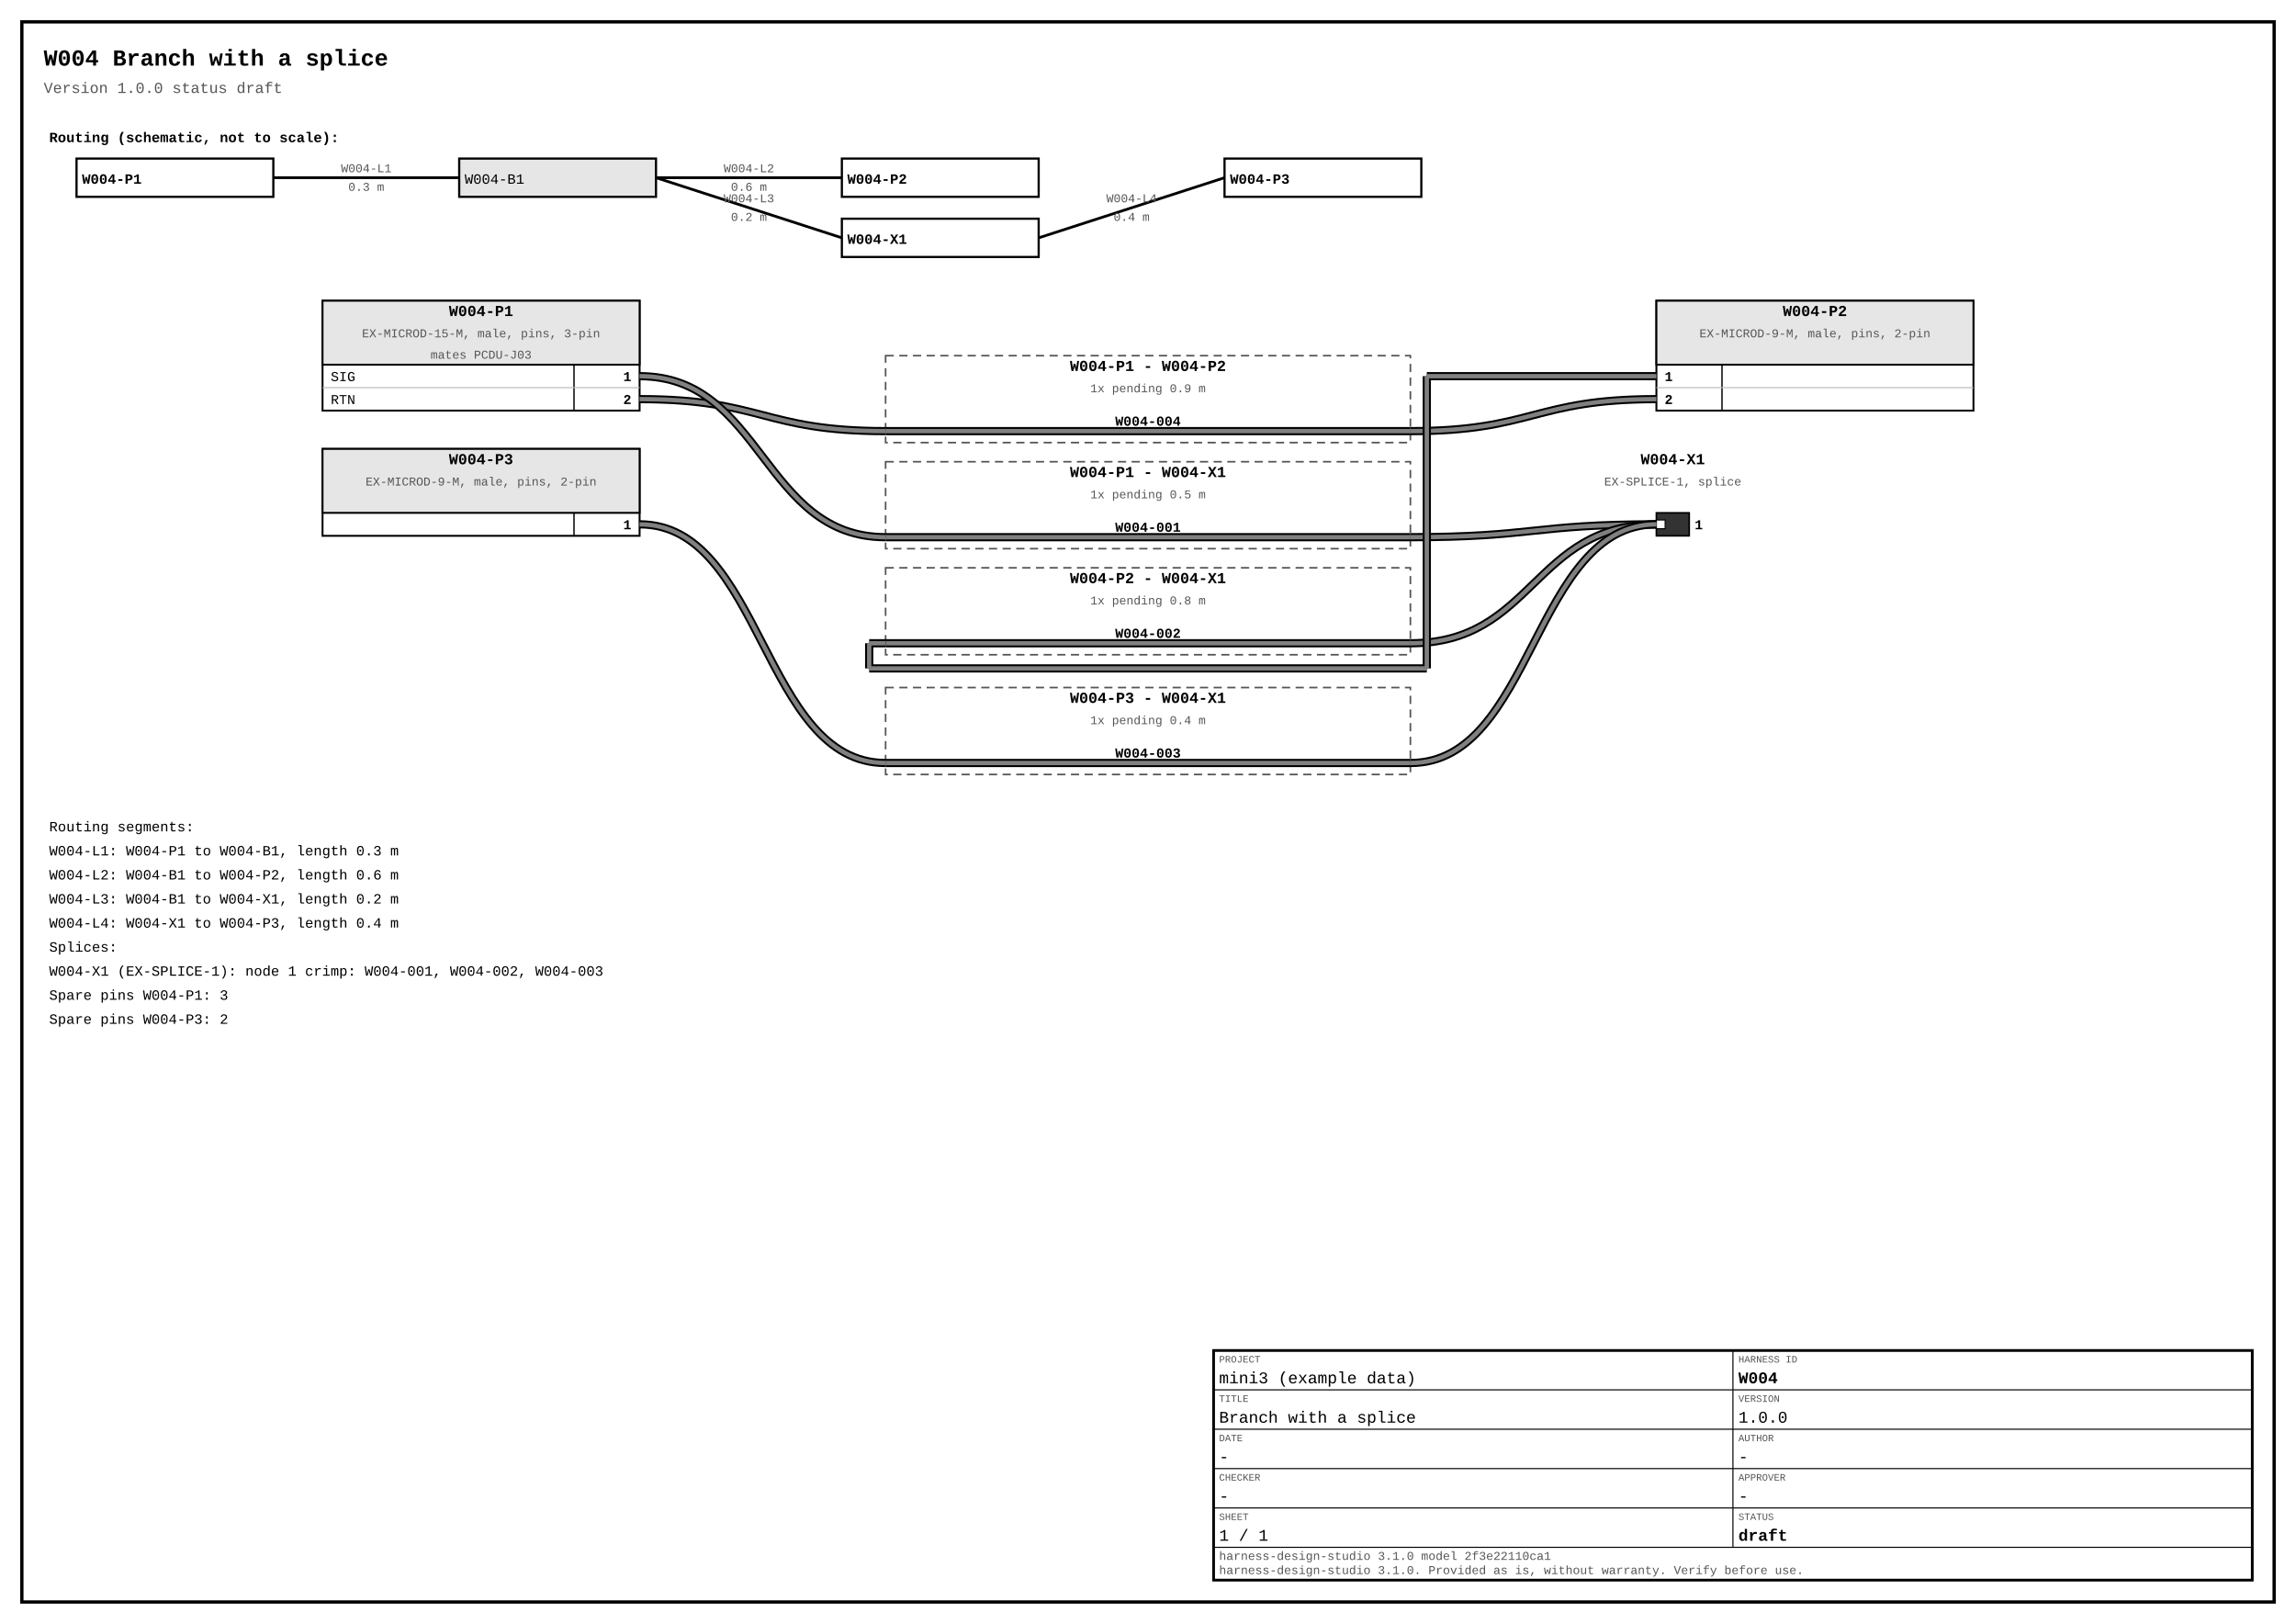
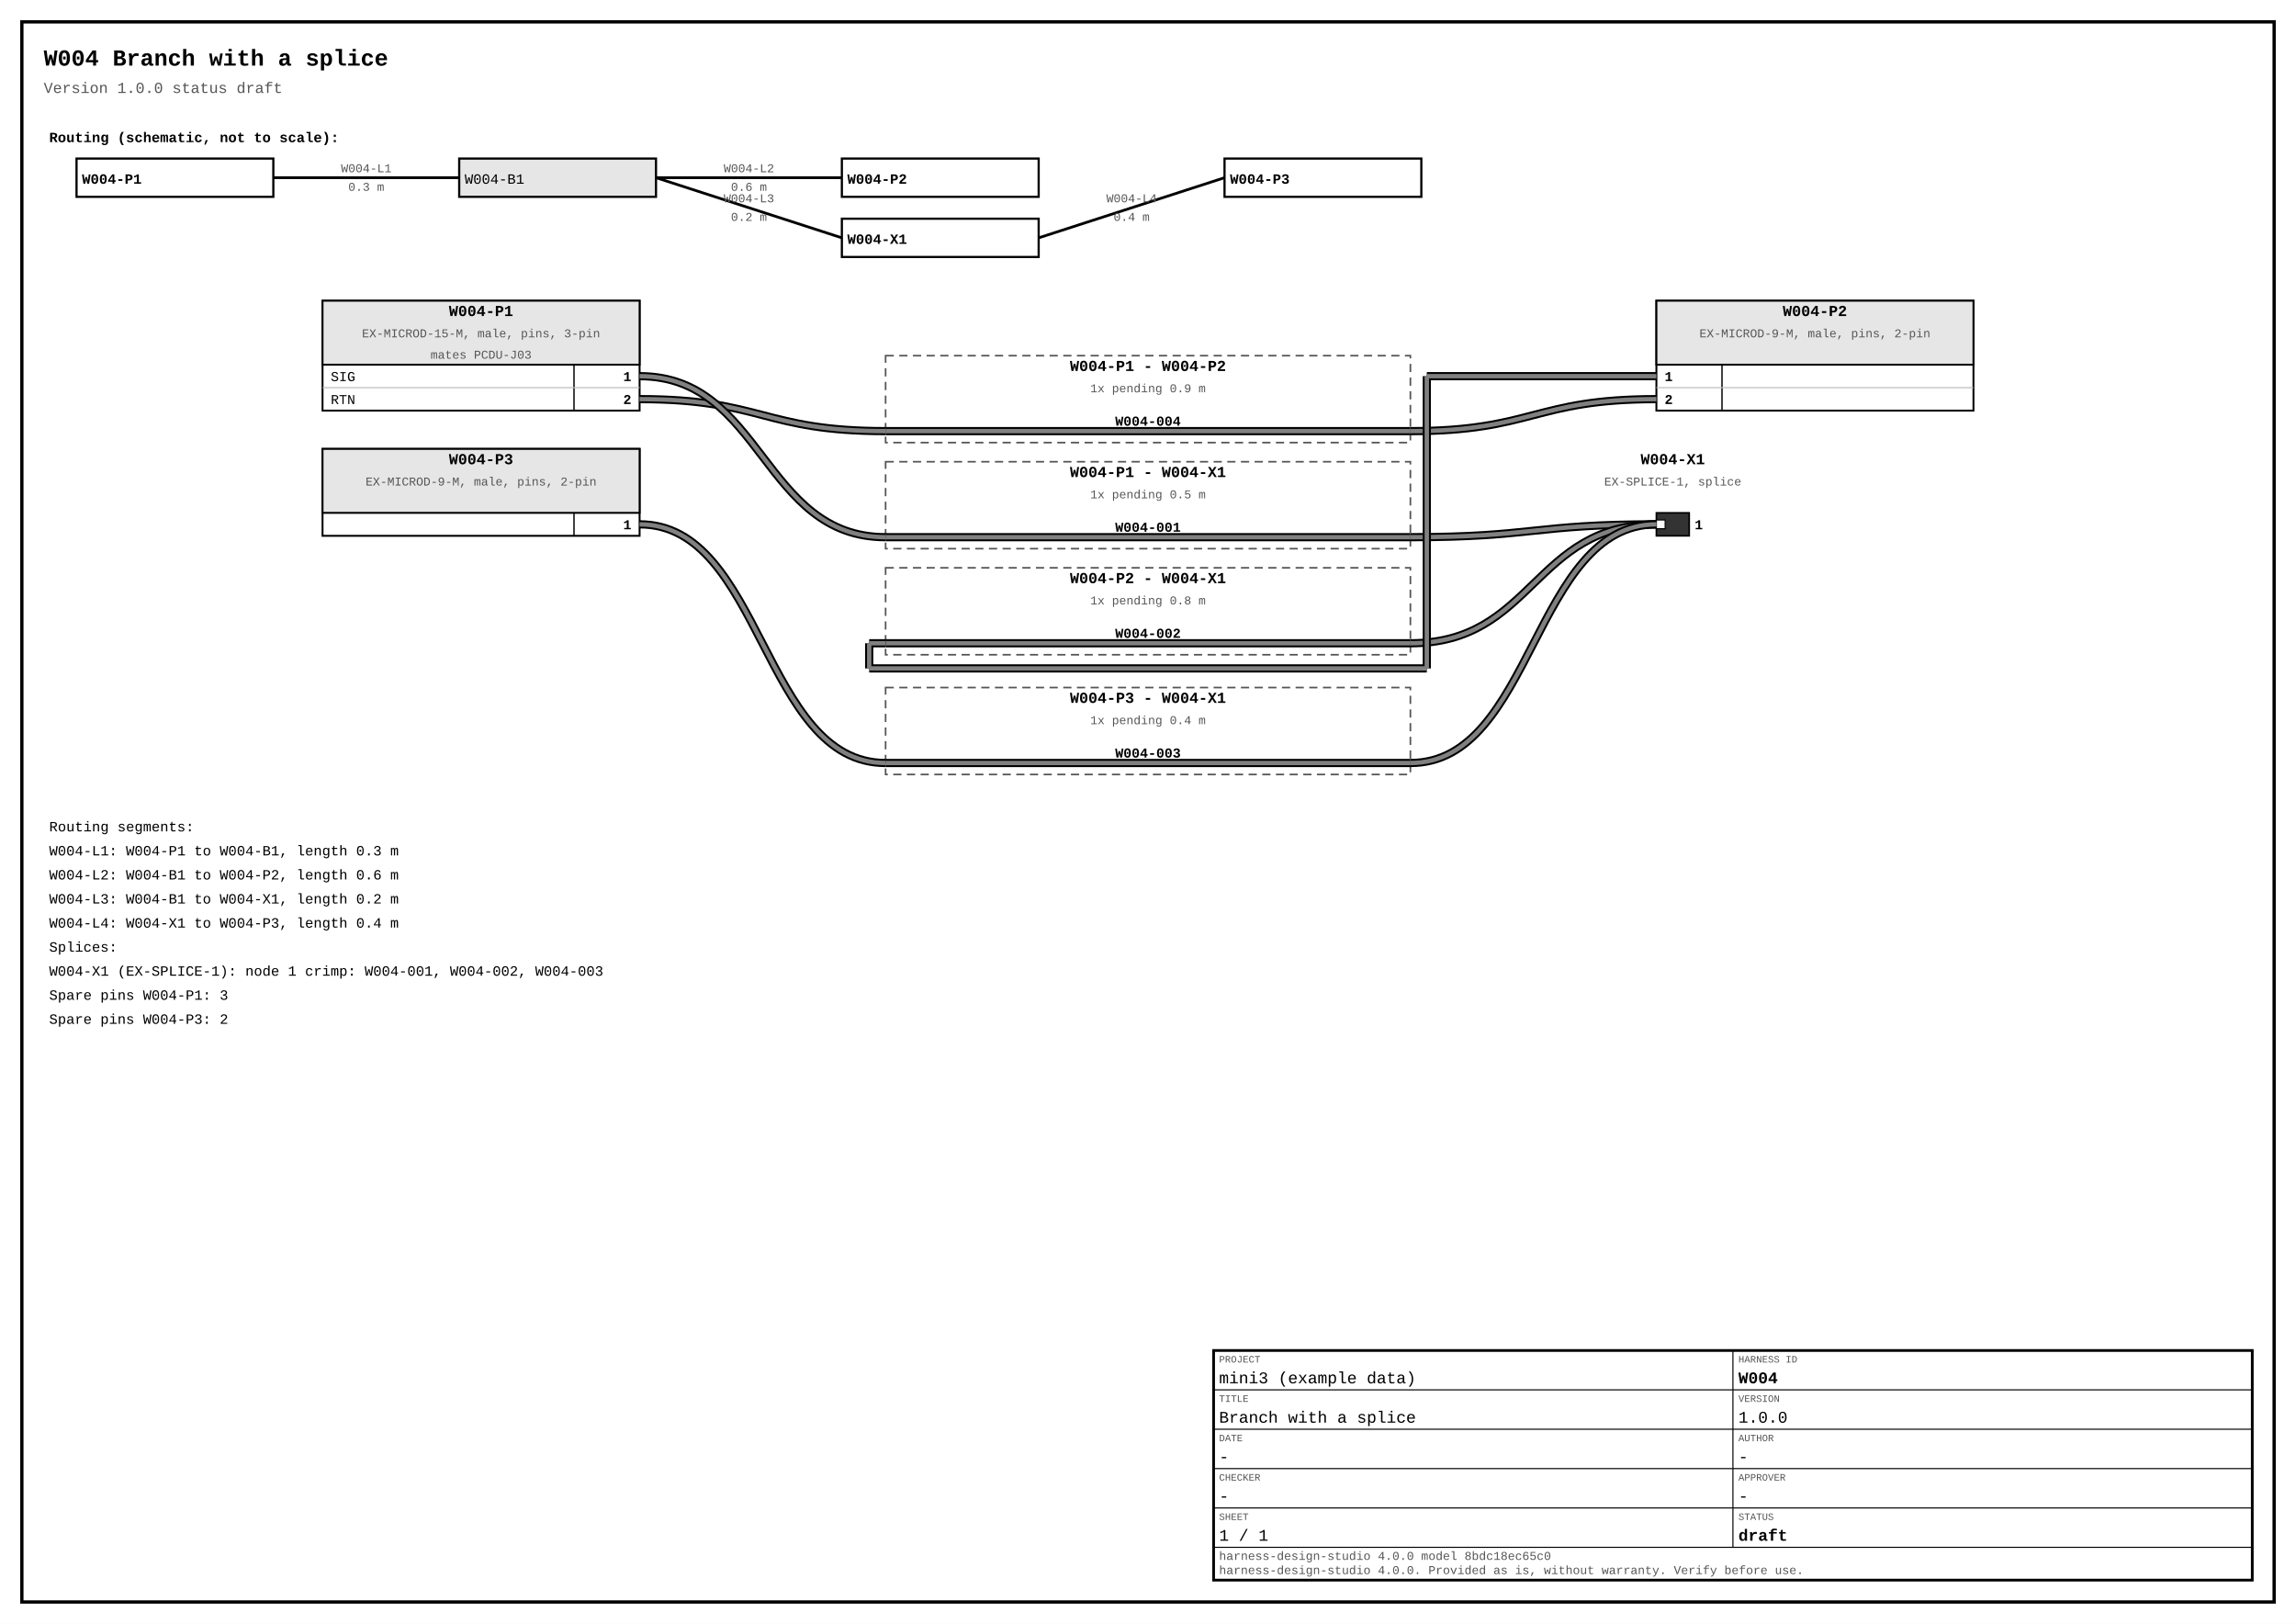
<svg xmlns="http://www.w3.org/2000/svg" width="420mm" height="297mm" viewBox="0 0 420 297" font-family="Courier New, Courier, monospace">
  <rect x="0" y="0" width="420" height="297" fill="#ffffff" />
  <rect x="4" y="4" width="412" height="289" fill="none" stroke="#000000" stroke-width="0.6" />
  <text x="8" y="12" font-size="4.2" font-weight="bold" text-anchor="start" fill="#000000">W004  Branch with a splice</text>
  <text x="8" y="17" font-size="2.8" text-anchor="start" fill="#555555">Version 1.0.0  status draft</text>
  <text x="9" y="26" font-size="2.6" font-weight="bold" text-anchor="start" fill="#000000">Routing (schematic, not to scale):</text>
  <line x1="50" y1="32.5" x2="84" y2="32.5" stroke="#000000" stroke-width="0.5" />
  <text x="67" y="31.5" font-size="2.2" text-anchor="middle" fill="#555555">W004-L1</text>
  <text x="67" y="34.9" font-size="2.2" text-anchor="middle" fill="#555555">0.3 m</text>
  <line x1="120" y1="32.5" x2="154" y2="32.5" stroke="#000000" stroke-width="0.5" />
  <text x="137" y="31.5" font-size="2.2" text-anchor="middle" fill="#555555">W004-L2</text>
  <text x="137" y="34.9" font-size="2.2" text-anchor="middle" fill="#555555">0.6 m</text>
  <line x1="120" y1="32.5" x2="154" y2="43.5" stroke="#000000" stroke-width="0.5" />
  <text x="137" y="37" font-size="2.2" text-anchor="middle" fill="#555555">W004-L3</text>
  <text x="137" y="40.4" font-size="2.2" text-anchor="middle" fill="#555555">0.2 m</text>
  <line x1="190" y1="43.5" x2="224" y2="32.5" stroke="#000000" stroke-width="0.5" />
  <text x="207" y="37" font-size="2.2" text-anchor="middle" fill="#555555">W004-L4</text>
  <text x="207" y="40.4" font-size="2.2" text-anchor="middle" fill="#555555">0.4 m</text>
  <rect x="14" y="29" width="36" height="7" fill="#ffffff" stroke="#000000" stroke-width="0.4" />
  <text x="15" y="33.6" font-size="2.6" font-weight="bold" text-anchor="start" fill="#000000">W004-P1</text>
  <rect x="84" y="29" width="36" height="7" fill="#e6e6e6" stroke="#000000" stroke-width="0.4" />
  <text x="85" y="33.6" font-size="2.6" text-anchor="start" fill="#000000">W004-B1</text>
  <rect x="154" y="29" width="36" height="7" fill="#ffffff" stroke="#000000" stroke-width="0.4" />
  <text x="155" y="33.6" font-size="2.6" font-weight="bold" text-anchor="start" fill="#000000">W004-P2</text>
  <rect x="154" y="40" width="36" height="7" fill="#ffffff" stroke="#000000" stroke-width="0.4" />
  <text x="155" y="44.6" font-size="2.6" font-weight="bold" text-anchor="start" fill="#000000">W004-X1</text>
  <rect x="224" y="29" width="36" height="7" fill="#ffffff" stroke="#000000" stroke-width="0.4" />
  <text x="225" y="33.6" font-size="2.6" font-weight="bold" text-anchor="start" fill="#000000">W004-P3</text>
  <rect x="59" y="55" width="58" height="20.1" fill="#ffffff" stroke="#000000" stroke-width="0.35" />
  <rect x="59" y="55" width="58" height="11.7" fill="#e6e6e6" stroke="#000000" stroke-width="0.35" />
  <text x="88" y="57.8" font-size="2.8" font-weight="bold" text-anchor="middle" fill="#000000">W004-P1</text>
  <text x="88" y="61.7" font-size="2.2" text-anchor="middle" fill="#555555">EX-MICROD-15-M, male, pins, 3-pin</text>
  <text x="88" y="65.6" font-size="2.2" text-anchor="middle" fill="#555555">mates PCDU-J03</text>
  <line x1="105" y1="66.7" x2="105" y2="75.1" stroke="#000000" stroke-width="0.25" />
  <line x1="59" y1="70.9" x2="117" y2="70.9" stroke="#bbbbbb" stroke-width="0.2" />
  <text x="60.5" y="69.7" font-size="2.5" text-anchor="start" fill="#000000" data-ref="sig/W004-P1/1">SIG</text>
  <text x="115.5" y="69.7" font-size="2.5" font-weight="bold" text-anchor="end" fill="#000000" data-ref="pin/W004-P1/1">1</text>
  <text x="60.5" y="73.9" font-size="2.5" text-anchor="start" fill="#000000" data-ref="sig/W004-P1/2">RTN</text>
  <text x="115.5" y="73.9" font-size="2.5" font-weight="bold" text-anchor="end" fill="#000000" data-ref="pin/W004-P1/2">2</text>
  <rect x="303" y="55" width="58" height="20.1" fill="#ffffff" stroke="#000000" stroke-width="0.35" />
  <rect x="303" y="55" width="58" height="11.7" fill="#e6e6e6" stroke="#000000" stroke-width="0.35" />
  <text x="332" y="57.8" font-size="2.8" font-weight="bold" text-anchor="middle" fill="#000000">W004-P2</text>
  <text x="332" y="61.7" font-size="2.2" text-anchor="middle" fill="#555555">EX-MICROD-9-M, male, pins, 2-pin</text>
  <text x="332" y="65.6" font-size="2.2" text-anchor="middle" fill="#555555" />
  <line x1="315" y1="66.7" x2="315" y2="75.1" stroke="#000000" stroke-width="0.25" />
  <line x1="303" y1="70.9" x2="361" y2="70.9" stroke="#bbbbbb" stroke-width="0.2" />
  <text x="304.5" y="69.7" font-size="2.5" font-weight="bold" text-anchor="start" fill="#000000" data-ref="pin/W004-P2/1">1</text>
  <text x="316.5" y="69.7" font-size="2.5" text-anchor="start" fill="#000000" data-ref="sig/W004-P2/1" />
  <text x="304.5" y="73.9" font-size="2.5" font-weight="bold" text-anchor="start" fill="#000000" data-ref="pin/W004-P2/2">2</text>
  <text x="316.5" y="73.9" font-size="2.5" text-anchor="start" fill="#000000" data-ref="sig/W004-P2/2" />
  <text x="306" y="84.9" font-size="2.8" font-weight="bold" text-anchor="middle" fill="#000000" data-ref="splice/W004-X1">W004-X1</text>
  <text x="306" y="88.8" font-size="2.2" text-anchor="middle" fill="#555555">EX-SPLICE-1, splice</text>
  <rect x="303" y="93.8" width="6" height="4.2" fill="#333333" stroke="#000000" stroke-width="0.3" />
  <rect x="303" y="95.1" width="1.6" height="1.6" fill="#ffffff" stroke="#000000" stroke-width="0.2" />
  <text x="310" y="96.8" font-size="2.5" font-weight="bold" text-anchor="start" fill="#000000" data-ref="pin/W004-X1/1">1</text>
  <rect x="59" y="82.1" width="58" height="15.9" fill="#ffffff" stroke="#000000" stroke-width="0.35" />
  <rect x="59" y="82.1" width="58" height="11.7" fill="#e6e6e6" stroke="#000000" stroke-width="0.35" />
  <text x="88" y="84.9" font-size="2.8" font-weight="bold" text-anchor="middle" fill="#000000">W004-P3</text>
  <text x="88" y="88.8" font-size="2.2" text-anchor="middle" fill="#555555">EX-MICROD-9-M, male, pins, 2-pin</text>
  <text x="88" y="92.7" font-size="2.2" text-anchor="middle" fill="#555555" />
  <line x1="105" y1="93.8" x2="105" y2="98" stroke="#000000" stroke-width="0.25" />
  <text x="60.5" y="96.8" font-size="2.5" text-anchor="start" fill="#000000" data-ref="sig/W004-P3/1" />
  <text x="115.5" y="96.8" font-size="2.5" font-weight="bold" text-anchor="end" fill="#000000" data-ref="pin/W004-P3/1">1</text>
  <rect x="162" y="65.05" width="96" height="15.9" fill="none" stroke="#555555" stroke-width="0.3" stroke-dasharray="1.5 1" />
  <text x="210" y="67.85" font-size="2.8" font-weight="bold" text-anchor="middle" fill="#000000">W004-P1 - W004-P2</text>
  <text x="210" y="71.75" font-size="2.2" text-anchor="middle" fill="#555555">1x  pending  0.9 m</text>
  <path d="M 117 73 C 139.5 73 139.5 78.85 162 78.85" fill="none" stroke="#000000" stroke-width="1.5" />
  <line x1="162" y1="78.85" x2="258" y2="78.85" stroke="#000000" stroke-width="1.5" />
  <path d="M 258 78.85 C 280.5 78.85 280.5 73 303 73" fill="none" stroke="#000000" stroke-width="1.5" />
  <path d="M 117 73 C 139.5 73 139.5 78.85 162 78.85" fill="none" stroke="#808080" stroke-width="0.8" />
  <line x1="162" y1="78.85" x2="258" y2="78.85" stroke="#808080" stroke-width="0.8" />
  <path d="M 258 78.85 C 280.5 78.85 280.5 73 303 73" fill="none" stroke="#808080" stroke-width="0.8" />
  <text x="210" y="77.85" font-size="2.5" font-weight="bold" text-anchor="middle" fill="#000000">W004-004</text>
  <rect x="162" y="84.45" width="96" height="15.9" fill="none" stroke="#555555" stroke-width="0.3" stroke-dasharray="1.5 1" />
  <text x="210" y="87.25" font-size="2.8" font-weight="bold" text-anchor="middle" fill="#000000">W004-P1 - W004-X1</text>
  <text x="210" y="91.15" font-size="2.2" text-anchor="middle" fill="#555555">1x  pending  0.5 m</text>
  <path d="M 117 68.8 C 139.5 68.8 139.5 98.25 162 98.25" fill="none" stroke="#000000" stroke-width="1.5" />
  <line x1="162" y1="98.25" x2="258" y2="98.25" stroke="#000000" stroke-width="1.5" />
  <path d="M 258 98.25 C 280.5 98.25 280.5 95.9 303 95.9" fill="none" stroke="#000000" stroke-width="1.5" />
  <path d="M 117 68.8 C 139.5 68.8 139.5 98.25 162 98.25" fill="none" stroke="#808080" stroke-width="0.8" />
  <line x1="162" y1="98.25" x2="258" y2="98.25" stroke="#808080" stroke-width="0.8" />
  <path d="M 258 98.25 C 280.5 98.25 280.5 95.9 303 95.9" fill="none" stroke="#808080" stroke-width="0.8" />
  <text x="210" y="97.25" font-size="2.5" font-weight="bold" text-anchor="middle" fill="#000000">W004-001</text>
  <rect x="162" y="103.85" width="96" height="15.9" fill="none" stroke="#555555" stroke-width="0.3" stroke-dasharray="1.5 1" />
  <text x="210" y="106.65" font-size="2.8" font-weight="bold" text-anchor="middle" fill="#000000">W004-P2 - W004-X1</text>
  <text x="210" y="110.55" font-size="2.2" text-anchor="middle" fill="#555555">1x  pending  0.8 m</text>
  <path d="M 303 95.9 C 280.5 95.9 280.5 117.65 258 117.65" fill="none" stroke="#000000" stroke-width="1.5" />
  <line x1="258" y1="117.65" x2="162" y2="117.65" stroke="#000000" stroke-width="1.5" />
  <path d="M 303 95.9 C 280.5 95.9 280.5 117.65 258 117.65" fill="none" stroke="#808080" stroke-width="0.8" />
  <line x1="258" y1="117.65" x2="162" y2="117.65" stroke="#808080" stroke-width="0.8" />
  <line x1="162" y1="117.65" x2="159" y2="117.65" stroke="#000000" stroke-width="1.5" />
  <line x1="159" y1="117.65" x2="159" y2="122.25" stroke="#000000" stroke-width="1.5" />
  <line x1="159" y1="122.25" x2="261" y2="122.25" stroke="#000000" stroke-width="1.5" />
  <line x1="261" y1="122.25" x2="261" y2="68.8" stroke="#000000" stroke-width="1.5" />
  <line x1="261" y1="68.8" x2="303" y2="68.8" stroke="#000000" stroke-width="1.5" />
  <line x1="162" y1="117.65" x2="159" y2="117.65" stroke="#808080" stroke-width="0.8" />
  <line x1="159" y1="117.65" x2="159" y2="122.25" stroke="#808080" stroke-width="0.8" />
  <line x1="159" y1="122.25" x2="261" y2="122.25" stroke="#808080" stroke-width="0.8" />
  <line x1="261" y1="122.25" x2="261" y2="68.8" stroke="#808080" stroke-width="0.8" />
  <line x1="261" y1="68.8" x2="303" y2="68.8" stroke="#808080" stroke-width="0.8" />
  <text x="210" y="116.65" font-size="2.5" font-weight="bold" text-anchor="middle" fill="#000000">W004-002</text>
  <rect x="162" y="125.75" width="96" height="15.9" fill="none" stroke="#555555" stroke-width="0.3" stroke-dasharray="1.5 1" />
  <text x="210" y="128.55" font-size="2.8" font-weight="bold" text-anchor="middle" fill="#000000">W004-P3 - W004-X1</text>
  <text x="210" y="132.45" font-size="2.2" text-anchor="middle" fill="#555555">1x  pending  0.4 m</text>
  <path d="M 117 95.9 C 139.5 95.9 139.5 139.55 162 139.55" fill="none" stroke="#000000" stroke-width="1.5" />
  <line x1="162" y1="139.55" x2="258" y2="139.55" stroke="#000000" stroke-width="1.5" />
  <path d="M 258 139.55 C 280.5 139.55 280.5 95.9 303 95.9" fill="none" stroke="#000000" stroke-width="1.5" />
  <path d="M 117 95.9 C 139.5 95.9 139.5 139.55 162 139.55" fill="none" stroke="#808080" stroke-width="0.8" />
  <line x1="162" y1="139.55" x2="258" y2="139.55" stroke="#808080" stroke-width="0.8" />
  <path d="M 258 139.55 C 280.5 139.55 280.5 95.9 303 95.9" fill="none" stroke="#808080" stroke-width="0.8" />
  <text x="210" y="138.55" font-size="2.5" font-weight="bold" text-anchor="middle" fill="#000000">W004-003</text>
  <text x="9" y="152.05" font-size="2.6" text-anchor="start" fill="#000000">Routing segments:</text>
  <text x="9" y="156.45" font-size="2.6" text-anchor="start" fill="#000000">  W004-L1: W004-P1 to W004-B1, length 0.3 m</text>
  <text x="9" y="160.85" font-size="2.6" text-anchor="start" fill="#000000">  W004-L2: W004-B1 to W004-P2, length 0.6 m</text>
  <text x="9" y="165.25" font-size="2.6" text-anchor="start" fill="#000000">  W004-L3: W004-B1 to W004-X1, length 0.2 m</text>
  <text x="9" y="169.65" font-size="2.6" text-anchor="start" fill="#000000">  W004-L4: W004-X1 to W004-P3, length 0.4 m</text>
  <text x="9" y="174.05" font-size="2.6" text-anchor="start" fill="#000000">Splices:</text>
  <text x="9" y="178.45" font-size="2.6" text-anchor="start" fill="#000000">  W004-X1 (EX-SPLICE-1): node 1 crimp: W004-001, W004-002, W004-003</text>
  <text x="9" y="182.85" font-size="2.6" text-anchor="start" fill="#000000">Spare pins W004-P1: 3</text>
  <text x="9" y="187.25" font-size="2.6" text-anchor="start" fill="#000000">Spare pins W004-P3: 2</text>
  <rect x="222" y="247" width="190" height="42" fill="none" stroke="#000000" stroke-width="0.5" />
  <line x1="222" y1="247" x2="317" y2="247" stroke="#000000" stroke-width="0.2" />
  <text x="223" y="249.2" font-size="1.8" text-anchor="start" fill="#555555">PROJECT</text>
  <text x="223" y="253" font-size="3" text-anchor="start" fill="#000000">mini3 (example data)</text>
  <line x1="317" y1="247" x2="412" y2="247" stroke="#000000" stroke-width="0.2" />
  <text x="318" y="249.2" font-size="1.8" text-anchor="start" fill="#555555">HARNESS ID</text>
  <text x="318" y="253" font-size="3" font-weight="bold" text-anchor="start" fill="#000000">W004</text>
  <line x1="222" y1="254.2" x2="317" y2="254.2" stroke="#000000" stroke-width="0.2" />
  <text x="223" y="256.4" font-size="1.8" text-anchor="start" fill="#555555">TITLE</text>
  <text x="223" y="260.2" font-size="3" text-anchor="start" fill="#000000">Branch with a splice</text>
  <line x1="317" y1="254.2" x2="412" y2="254.2" stroke="#000000" stroke-width="0.2" />
  <text x="318" y="256.4" font-size="1.8" text-anchor="start" fill="#555555">VERSION</text>
  <text x="318" y="260.2" font-size="3" text-anchor="start" fill="#000000">1.0.0</text>
  <line x1="222" y1="261.4" x2="317" y2="261.4" stroke="#000000" stroke-width="0.2" />
  <text x="223" y="263.6" font-size="1.8" text-anchor="start" fill="#555555">DATE</text>
  <text x="223" y="267.4" font-size="3" text-anchor="start" fill="#000000">-</text>
  <line x1="317" y1="261.4" x2="412" y2="261.4" stroke="#000000" stroke-width="0.2" />
  <text x="318" y="263.6" font-size="1.8" text-anchor="start" fill="#555555">AUTHOR</text>
  <text x="318" y="267.4" font-size="3" text-anchor="start" fill="#000000">-</text>
  <line x1="222" y1="268.6" x2="317" y2="268.6" stroke="#000000" stroke-width="0.2" />
  <text x="223" y="270.8" font-size="1.8" text-anchor="start" fill="#555555">CHECKER</text>
  <text x="223" y="274.6" font-size="3" text-anchor="start" fill="#000000">-</text>
  <line x1="317" y1="268.6" x2="412" y2="268.6" stroke="#000000" stroke-width="0.2" />
  <text x="318" y="270.8" font-size="1.8" text-anchor="start" fill="#555555">APPROVER</text>
  <text x="318" y="274.6" font-size="3" text-anchor="start" fill="#000000">-</text>
  <line x1="222" y1="275.8" x2="317" y2="275.8" stroke="#000000" stroke-width="0.2" />
  <text x="223" y="278" font-size="1.8" text-anchor="start" fill="#555555">SHEET</text>
  <text x="223" y="281.8" font-size="3" text-anchor="start" fill="#000000">1 / 1</text>
  <line x1="317" y1="275.8" x2="412" y2="275.8" stroke="#000000" stroke-width="0.2" />
  <text x="318" y="278" font-size="1.8" text-anchor="start" fill="#555555">STATUS</text>
  <text x="318" y="281.8" font-size="3" font-weight="bold" text-anchor="start" fill="#000000">draft</text>
  <line x1="317" y1="247" x2="317" y2="283" stroke="#000000" stroke-width="0.2" />
  <line x1="222" y1="283" x2="412" y2="283" stroke="#000000" stroke-width="0.2" />
-   <text x="223" y="285.3" font-size="2.2" text-anchor="start" fill="#555555">harness-design-studio 3.1.0 model 2f3e22110ca1</text>
-   <text x="223" y="287.9" font-size="2.2" text-anchor="start" fill="#555555">harness-design-studio 3.1.0. Provided as is, without warranty. Verify before use.</text>
+   <text x="223" y="285.3" font-size="2.2" text-anchor="start" fill="#555555">harness-design-studio 4.0.0 model 8bdc18ec65c0</text>
+   <text x="223" y="287.9" font-size="2.2" text-anchor="start" fill="#555555">harness-design-studio 4.0.0. Provided as is, without warranty. Verify before use.</text>
</svg>
